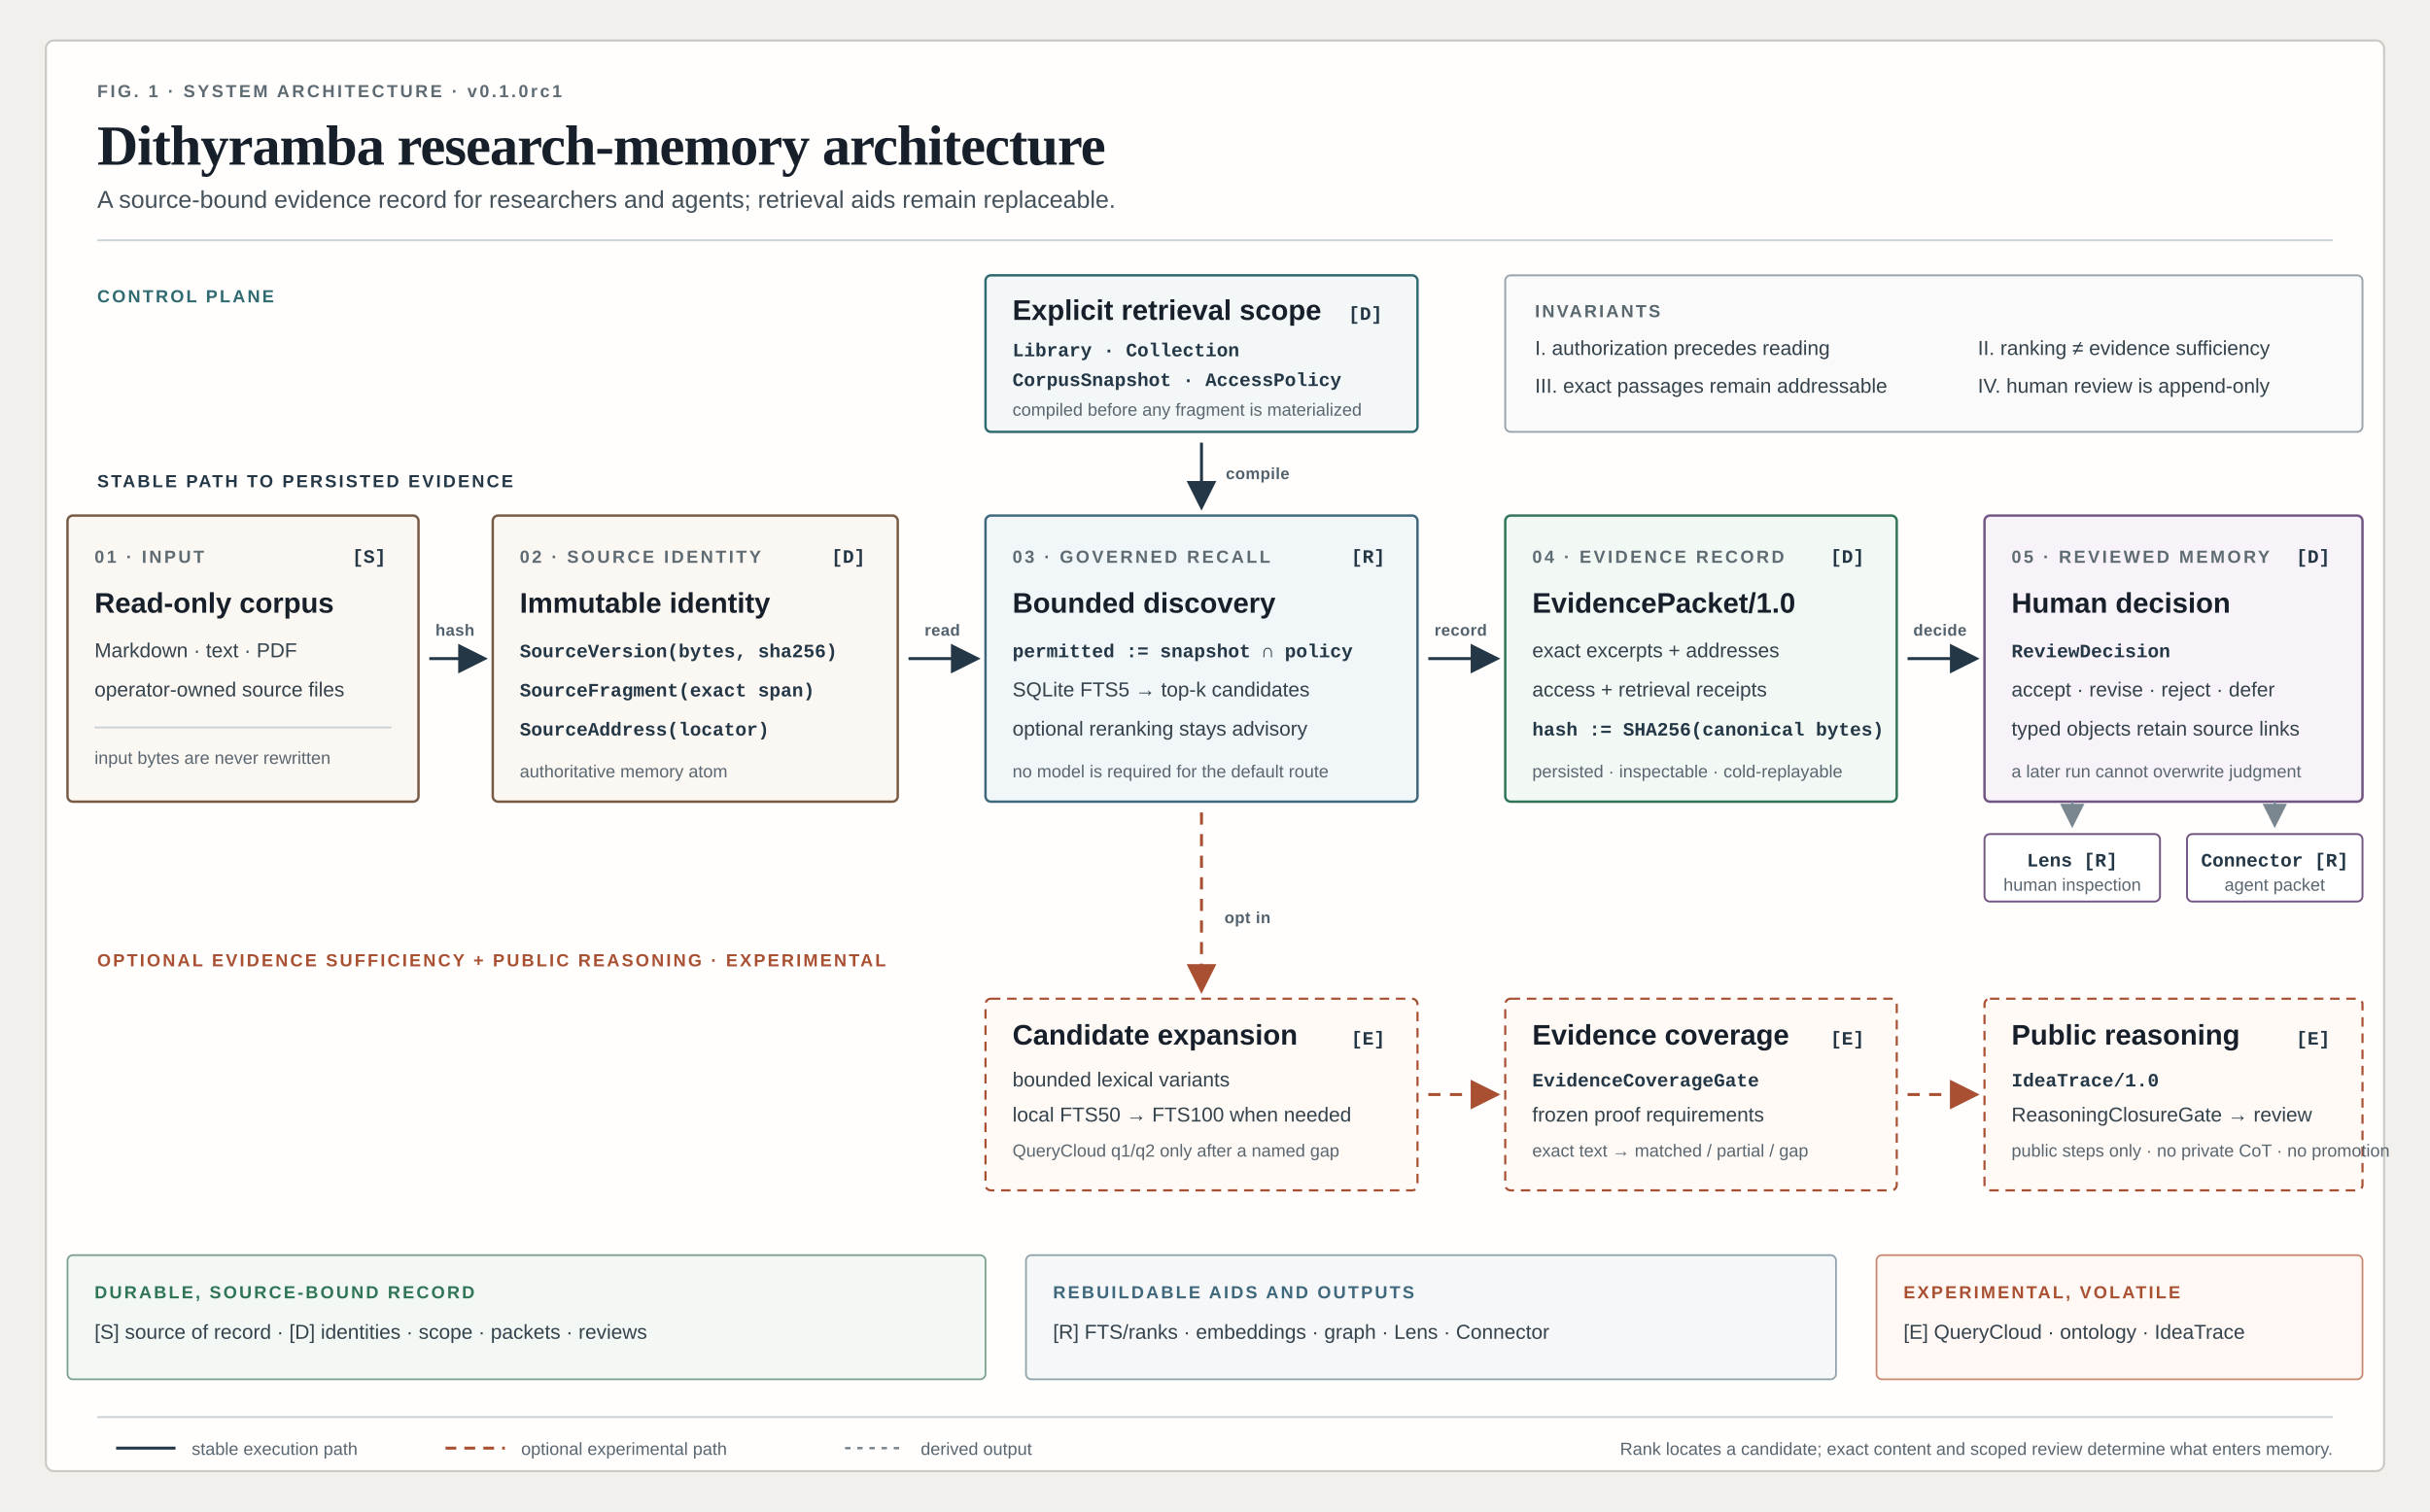
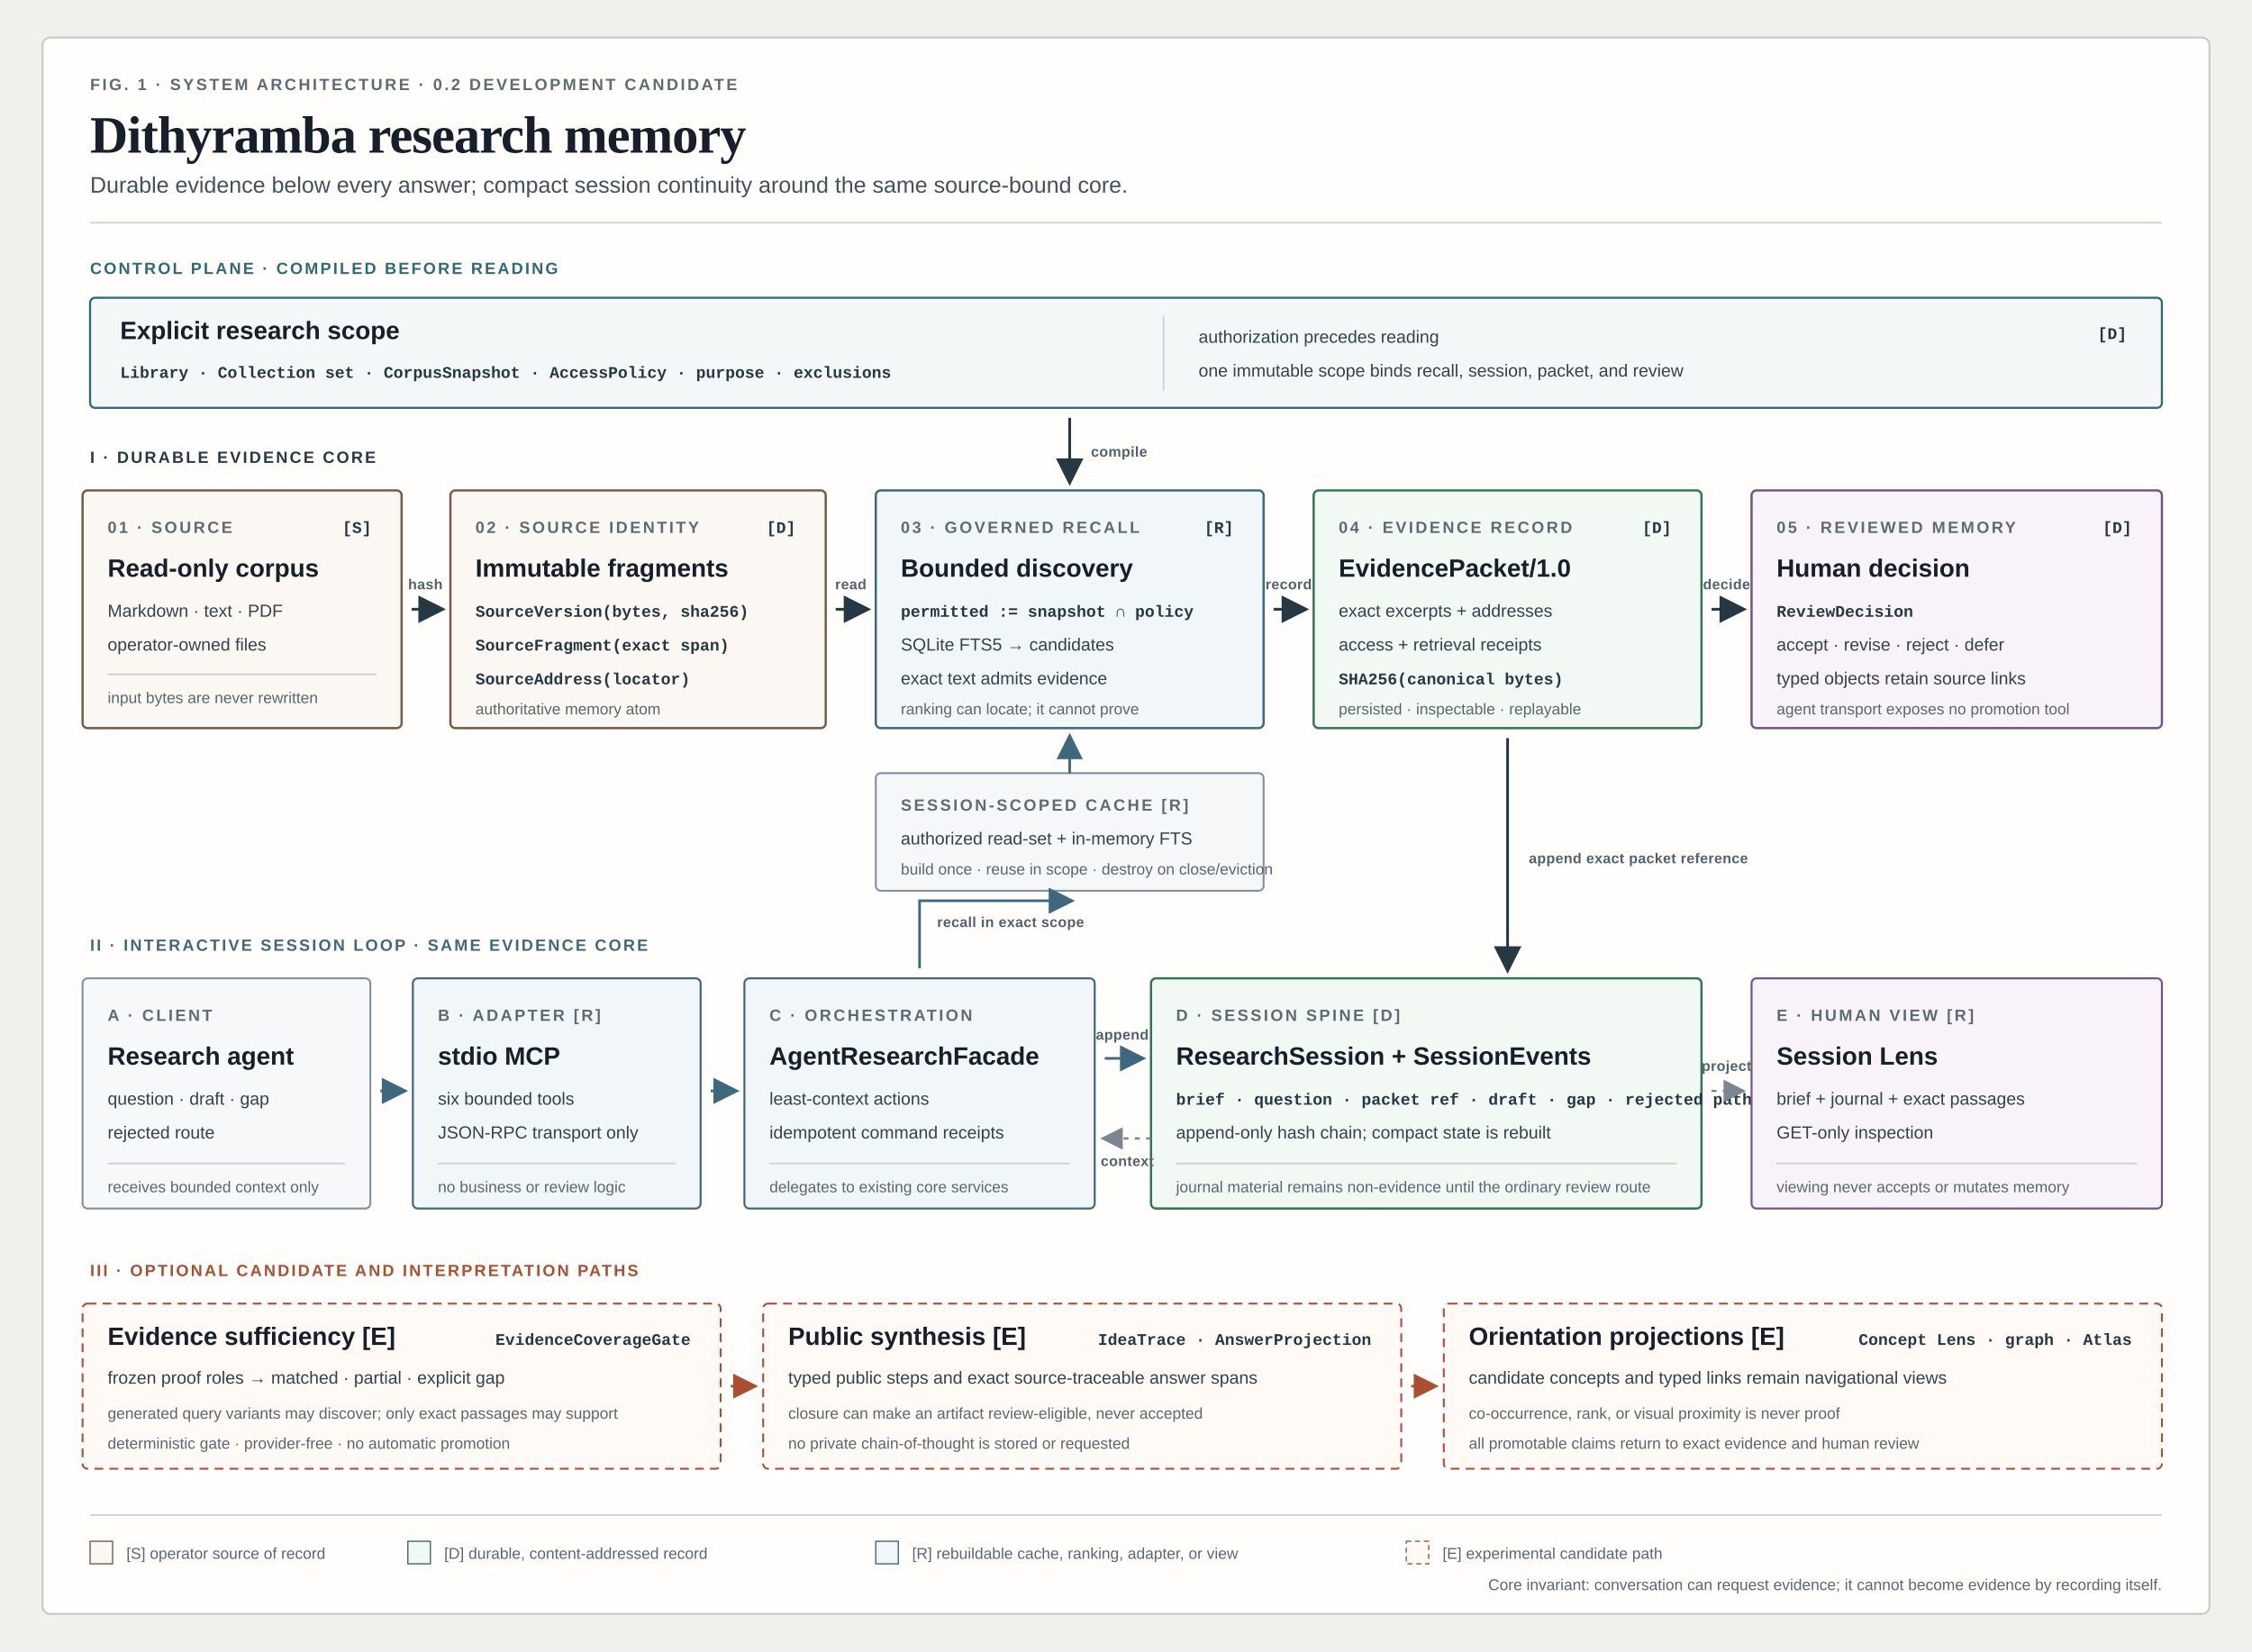
- <svg xmlns="http://www.w3.org/2000/svg" width="1800" height="1120" viewBox="0 0 1800 1120" role="img" aria-labelledby="title description">
+ <svg xmlns="http://www.w3.org/2000/svg" width="1800" height="1320" viewBox="0 0 1800 1320" role="img" aria-labelledby="title description">
  <defs>
    <marker id="arrow-stable" markerWidth="10" markerHeight="10" refX="8" refY="5" orient="auto" markerUnits="strokeWidth">
-       <path d="M0,0 L10,5 L0,10 Z" fill="#243746" />
+       <path d="M0,0 L10,5 L0,10 Z" fill="#263844" />
    </marker>
-     <marker id="arrow-adaptive" markerWidth="10" markerHeight="10" refX="8" refY="5" orient="auto" markerUnits="strokeWidth">
-       <path d="M0,0 L10,5 L0,10 Z" fill="#a95032" />
+     <marker id="arrow-session" markerWidth="10" markerHeight="10" refX="8" refY="5" orient="auto" markerUnits="strokeWidth">
+       <path d="M0,0 L10,5 L0,10 Z" fill="#3f687c" />
    </marker>
    <marker id="arrow-derived" markerWidth="10" markerHeight="10" refX="8" refY="5" orient="auto" markerUnits="strokeWidth">
      <path d="M0,0 L10,5 L0,10 Z" fill="#7b8790" />
    </marker>
+     <marker id="arrow-experimental" markerWidth="10" markerHeight="10" refX="8" refY="5" orient="auto" markerUnits="strokeWidth">
+       <path d="M0,0 L10,5 L0,10 Z" fill="#a95032" />
+     </marker>
    <style>
      .ui { font-family: -apple-system, BlinkMacSystemFont, "Helvetica Neue", Arial, sans-serif; fill: #17202a; }
      .serif { font-family: Georgia, "Times New Roman", serif; fill: #17202a; }
-       .mono { font-family: "SFMono-Regular", Consolas, "Liberation Mono", monospace; fill: #243746; }
+       .mono { font-family: "SFMono-Regular", Consolas, "Liberation Mono", monospace; fill: #263844; }
      .figure { font-size: 13px; font-weight: 760; letter-spacing: 1.8px; fill: #5e6b73; }
      .title { font-size: 42px; font-weight: 700; letter-spacing: -.7px; }
      .subtitle { font-size: 18px; fill: #44515a; }
      .lane { font-size: 13px; font-weight: 760; letter-spacing: 1.6px; }
-       .node-title { font-size: 21px; font-weight: 710; }
-       .contract { font-size: 14px; font-weight: 650; }
-       .copy { font-size: 15px; fill: #34424c; }
-       .small { font-size: 13px; fill: #5a6670; }
-       .edge-label { font-size: 12px; font-weight: 650; fill: #52616b; letter-spacing: .3px; }
-       .stable-edge { fill: none; stroke: #243746; stroke-width: 2.2; marker-end: url(#arrow-stable); }
-       .adaptive-edge { fill: none; stroke: #a95032; stroke-width: 2.2; stroke-dasharray: 9 7; marker-end: url(#arrow-adaptive); }
+       .node-title { font-size: 20px; font-weight: 710; }
+       .contract { font-size: 13px; font-weight: 650; }
+       .copy { font-size: 14px; fill: #34424c; }
+       .small { font-size: 12.5px; fill: #5a6670; }
+       .edge-label { font-size: 11.5px; font-weight: 650; fill: #52616b; letter-spacing: .25px; }
+       .stable-edge { fill: none; stroke: #263844; stroke-width: 2.2; marker-end: url(#arrow-stable); }
+       .session-edge { fill: none; stroke: #3f687c; stroke-width: 2.1; marker-end: url(#arrow-session); }
      .derived-edge { fill: none; stroke: #7b8790; stroke-width: 1.8; stroke-dasharray: 4 5; marker-end: url(#arrow-derived); }
-       .guide { fill: none; stroke: #cbd2d6; stroke-width: 1.4; }
+       .experimental-edge { fill: none; stroke: #a95032; stroke-width: 2; stroke-dasharray: 8 6; marker-end: url(#arrow-experimental); }
+       .guide { fill: none; stroke: #cbd2d6; stroke-width: 1.35; }
    </style>
  </defs>
-   <rect width="1800" height="1120" fill="#f1f0ec" />
-   <rect x="34" y="30" width="1732" height="1060" rx="6" fill="#fffefd" stroke="#c9c9c3" stroke-width="1.5" />
+   <rect width="1800" height="1320" fill="#f1f0ec" />
+   <rect x="34" y="30" width="1732" height="1260" rx="6" fill="#fffefd" stroke="#c9c9c3" stroke-width="1.5" />
  <g class="ui">
-     <text x="72" y="72" class="figure">FIG. 1 · SYSTEM ARCHITECTURE · v0.1.0rc1</text>
-     <text x="72" y="122" class="title serif">Dithyramba research-memory architecture</text>
-     <text x="72" y="154" class="subtitle">A source-bound evidence record for researchers and agents; retrieval aids remain replaceable.</text>
+     <text x="72" y="72" class="figure">FIG. 1 · SYSTEM ARCHITECTURE · 0.2 DEVELOPMENT CANDIDATE</text>
+     <text x="72" y="122" class="title serif">Dithyramba research memory</text>
+     <text x="72" y="154" class="subtitle">Durable evidence below every answer; compact session continuity around the same source-bound core.</text>
    <line x1="72" y1="178" x2="1728" y2="178" class="guide" />
-     <text x="72" y="224" class="lane" fill="#2f6b71">CONTROL PLANE</text>
-     <rect x="730" y="204" width="320" height="116" rx="4" fill="#f3f7f7" stroke="#2f6b71" stroke-width="1.8" />
-     <text x="750" y="237" class="node-title">Explicit retrieval scope</text>
-     <text x="750" y="264" class="contract mono">Library · Collection</text>
-     <text x="750" y="286" class="contract mono">CorpusSnapshot · AccessPolicy</text>
-     <text x="750" y="308" class="small">compiled before any fragment is materialized</text>
-     <text x="1024" y="237" text-anchor="end" class="contract mono">[D]</text>
-     <rect x="1115" y="204" width="635" height="116" rx="4" fill="#fafafa" stroke="#9aa4aa" stroke-width="1.4" />
-     <text x="1137" y="235" class="lane" fill="#596770">INVARIANTS</text>
-     <text x="1137" y="263" class="copy">I. authorization precedes reading</text>
-     <text x="1465" y="263" class="copy">II. ranking ≠ evidence sufficiency</text>
-     <text x="1137" y="291" class="copy">III. exact passages remain addressable</text>
-     <text x="1465" y="291" class="copy">IV. human review is append-only</text>
-     <text x="72" y="361" class="lane" fill="#243746">STABLE PATH TO PERSISTED EVIDENCE</text>
-     <rect x="50" y="382" width="260" height="212" rx="4" fill="#fbf7f2" stroke="#775a43" stroke-width="1.8" />
-     <text x="70" y="417" class="figure" fill="#775a43">01 · INPUT</text>
-     <text x="286" y="417" text-anchor="end" class="contract mono">[S]</text>
-     <text x="70" y="454" class="node-title">Read-only corpus</text>
-     <text x="70" y="487" class="copy">Markdown · text · PDF</text>
-     <text x="70" y="516" class="copy">operator-owned source files</text>
-     <line x1="70" y1="539" x2="290" y2="539" class="guide" />
-     <text x="70" y="566" class="small">input bytes are never rewritten</text>
-     <rect x="365" y="382" width="300" height="212" rx="4" fill="#fbf7f2" stroke="#775a43" stroke-width="1.8" />
-     <text x="385" y="417" class="figure" fill="#775a43">02 · SOURCE IDENTITY</text>
-     <text x="641" y="417" text-anchor="end" class="contract mono">[D]</text>
-     <text x="385" y="454" class="node-title">Immutable identity</text>
-     <text x="385" y="487" class="contract mono">SourceVersion(bytes, sha256)</text>
-     <text x="385" y="516" class="contract mono">SourceFragment(exact span)</text>
-     <text x="385" y="545" class="contract mono">SourceAddress(locator)</text>
-     <text x="385" y="576" class="small">authoritative memory atom</text>
-     <rect x="730" y="382" width="320" height="212" rx="4" fill="#f1f6f8" stroke="#3f687c" stroke-width="1.8" />
-     <text x="750" y="417" class="figure" fill="#3f687c">03 · GOVERNED RECALL</text>
-     <text x="1026" y="417" text-anchor="end" class="contract mono">[R]</text>
-     <text x="750" y="454" class="node-title">Bounded discovery</text>
-     <text x="750" y="487" class="contract mono">permitted := snapshot ∩ policy</text>
-     <text x="750" y="516" class="copy">SQLite FTS5 → top-k candidates</text>
-     <text x="750" y="545" class="copy">optional reranking stays advisory</text>
-     <text x="750" y="576" class="small">no model is required for the default route</text>
-     <rect x="1115" y="382" width="290" height="212" rx="4" fill="#f2f8f4" stroke="#2f7556" stroke-width="1.8" />
-     <text x="1135" y="417" class="figure" fill="#2f7556">04 · EVIDENCE RECORD</text>
-     <text x="1381" y="417" text-anchor="end" class="contract mono">[D]</text>
-     <text x="1135" y="454" class="node-title">EvidencePacket/1.0</text>
-     <text x="1135" y="487" class="copy">exact excerpts + addresses</text>
-     <text x="1135" y="516" class="copy">access + retrieval receipts</text>
-     <text x="1135" y="545" class="contract mono">hash := SHA256(canonical bytes)</text>
-     <text x="1135" y="576" class="small">persisted · inspectable · cold-replayable</text>
-     <rect x="1470" y="382" width="280" height="212" rx="4" fill="#f7f3f8" stroke="#725582" stroke-width="1.8" />
-     <text x="1490" y="417" class="figure" fill="#725582">05 · REVIEWED MEMORY</text>
-     <text x="1726" y="417" text-anchor="end" class="contract mono">[D]</text>
-     <text x="1490" y="454" class="node-title">Human decision</text>
-     <text x="1490" y="487" class="contract mono">ReviewDecision</text>
-     <text x="1490" y="516" class="copy">accept · revise · reject · defer</text>
-     <text x="1490" y="545" class="copy">typed objects retain source links</text>
-     <text x="1490" y="576" class="small">a later run cannot overwrite judgment</text>
-     <path d="M318 488 H357" class="stable-edge" />
-     <text x="337" y="471" text-anchor="middle" class="edge-label">hash</text>
-     <path d="M673 488 H722" class="stable-edge" />
-     <text x="698" y="471" text-anchor="middle" class="edge-label">read</text>
-     <path d="M1058 488 H1107" class="stable-edge" />
-     <text x="1082" y="471" text-anchor="middle" class="edge-label">record</text>
-     <path d="M1413 488 H1462" class="stable-edge" />
-     <text x="1437" y="471" text-anchor="middle" class="edge-label">decide</text>
-     <path d="M890 328 V374" class="stable-edge" />
-     <text x="908" y="355" class="edge-label">compile</text>
-     <rect x="1470" y="618" width="130" height="50" rx="4" fill="#fff" stroke="#725582" stroke-width="1.4" />
-     <text x="1535" y="642" text-anchor="middle" class="contract mono">Lens [R]</text>
-     <text x="1535" y="660" text-anchor="middle" class="small">human inspection</text>
-     <rect x="1620" y="618" width="130" height="50" rx="4" fill="#fff" stroke="#725582" stroke-width="1.4" />
-     <text x="1685" y="642" text-anchor="middle" class="contract mono">Connector [R]</text>
-     <text x="1685" y="660" text-anchor="middle" class="small">agent packet</text>
-     <path d="M1535 594 V610" class="derived-edge" />
-     <path d="M1685 594 V610" class="derived-edge" />
-     <text x="72" y="716" class="lane" fill="#a95032">OPTIONAL EVIDENCE SUFFICIENCY + PUBLIC REASONING · EXPERIMENTAL</text>
-     <rect x="730" y="740" width="320" height="142" rx="4" fill="#fffaf6" stroke="#a95032" stroke-width="1.6" stroke-dasharray="7 5" />
-     <text x="750" y="774" class="node-title">Candidate expansion</text>
-     <text x="1026" y="774" text-anchor="end" class="contract mono">[E]</text>
-     <text x="750" y="805" class="copy">bounded lexical variants</text>
-     <text x="750" y="831" class="copy">local FTS50 → FTS100 when needed</text>
-     <text x="750" y="857" class="small">QueryCloud q1/q2 only after a named gap</text>
-     <rect x="1115" y="740" width="290" height="142" rx="4" fill="#fffaf6" stroke="#a95032" stroke-width="1.6" stroke-dasharray="7 5" />
-     <text x="1135" y="774" class="node-title">Evidence coverage</text>
-     <text x="1381" y="774" text-anchor="end" class="contract mono">[E]</text>
-     <text x="1135" y="805" class="contract mono">EvidenceCoverageGate</text>
-     <text x="1135" y="831" class="copy">frozen proof requirements</text>
-     <text x="1135" y="857" class="small">exact text → matched / partial / gap</text>
-     <rect x="1470" y="740" width="280" height="142" rx="4" fill="#fffaf6" stroke="#a95032" stroke-width="1.6" stroke-dasharray="7 5" />
-     <text x="1490" y="774" class="node-title">Public reasoning</text>
-     <text x="1726" y="774" text-anchor="end" class="contract mono">[E]</text>
-     <text x="1490" y="805" class="contract mono">IdeaTrace/1.0</text>
-     <text x="1490" y="831" class="copy">ReasoningClosureGate → review</text>
-     <text x="1490" y="857" class="small">public steps only · no private CoT · no promotion</text>
-     <path d="M890 602 V732" class="adaptive-edge" />
-     <text x="907" y="684" class="edge-label" fill="#a95032">opt in</text>
-     <path d="M1058 811 H1107" class="adaptive-edge" />
-     <path d="M1413 811 H1462" class="adaptive-edge" />
-     <rect x="50" y="930" width="680" height="92" rx="4" fill="#f3f8f5" stroke="#7da18c" stroke-width="1.3" />
-     <text x="70" y="962" class="lane" fill="#2f7556">DURABLE, SOURCE-BOUND RECORD</text>
-     <text x="70" y="992" class="copy">[S] source of record · [D] identities · scope · packets · reviews</text>
-     <rect x="760" y="930" width="600" height="92" rx="4" fill="#f5f7f8" stroke="#91a3ad" stroke-width="1.3" />
-     <text x="780" y="962" class="lane" fill="#3f687c">REBUILDABLE AIDS AND OUTPUTS</text>
-     <text x="780" y="992" class="copy">[R] FTS/ranks · embeddings · graph · Lens · Connector</text>
-     <rect x="1390" y="930" width="360" height="92" rx="4" fill="#fff8f4" stroke="#c98972" stroke-width="1.3" />
-     <text x="1410" y="962" class="lane" fill="#a95032">EXPERIMENTAL, VOLATILE</text>
-     <text x="1410" y="992" class="copy">[E] QueryCloud · ontology · IdeaTrace</text>
-     <line x1="72" y1="1050" x2="1728" y2="1050" class="guide" />
-     <line x1="86" y1="1073" x2="130" y2="1073" stroke="#243746" stroke-width="2.2" />
-     <text x="142" y="1078" class="small">stable execution path</text>
-     <line x1="330" y1="1073" x2="374" y2="1073" stroke="#a95032" stroke-width="2.2" stroke-dasharray="8 6" />
-     <text x="386" y="1078" class="small">optional experimental path</text>
-     <line x1="626" y1="1073" x2="670" y2="1073" stroke="#7b8790" stroke-width="1.8" stroke-dasharray="4 5" />
-     <text x="682" y="1078" class="small">derived output</text>
-     <text x="1728" y="1078" text-anchor="end" class="small">Rank locates a candidate; exact content and scoped review determine what enters memory.</text>
+     <text x="72" y="219" class="lane" fill="#2f6b71">CONTROL PLANE · COMPILED BEFORE READING</text>
+     <rect x="72" y="238" width="1656" height="88" rx="4" fill="#f3f7f7" stroke="#2f6b71" stroke-width="1.7" />
+     <text x="96" y="271" class="node-title">Explicit research scope</text>
+     <text x="96" y="302" class="contract mono">Library · Collection set · CorpusSnapshot · AccessPolicy · purpose · exclusions</text>
+     <line x1="930" y1="252" x2="930" y2="312" class="guide" />
+     <text x="958" y="274" class="copy">authorization precedes reading</text>
+     <text x="958" y="301" class="copy">one immutable scope binds recall, session, packet, and review</text>
+     <text x="1700" y="271" text-anchor="end" class="contract mono">[D]</text>
+     <text x="72" y="370" class="lane" fill="#263844">I · DURABLE EVIDENCE CORE</text>
+     <rect x="66" y="392" width="255" height="190" rx="4" fill="#fbf7f2" stroke="#775a43" stroke-width="1.8" />
+     <text x="86" y="426" class="figure" fill="#775a43">01 · SOURCE</text>
+     <text x="297" y="426" text-anchor="end" class="contract mono">[S]</text>
+     <text x="86" y="461" class="node-title">Read-only corpus</text>
+     <text x="86" y="493" class="copy">Markdown · text · PDF</text>
+     <text x="86" y="520" class="copy">operator-owned files</text>
+     <line x1="86" y1="539" x2="301" y2="539" class="guide" />
+     <text x="86" y="562" class="small">input bytes are never rewritten</text>
+     <rect x="360" y="392" width="300" height="190" rx="4" fill="#fbf7f2" stroke="#775a43" stroke-width="1.8" />
+     <text x="380" y="426" class="figure" fill="#775a43">02 · SOURCE IDENTITY</text>
+     <text x="636" y="426" text-anchor="end" class="contract mono">[D]</text>
+     <text x="380" y="461" class="node-title">Immutable fragments</text>
+     <text x="380" y="493" class="contract mono">SourceVersion(bytes, sha256)</text>
+     <text x="380" y="520" class="contract mono">SourceFragment(exact span)</text>
+     <text x="380" y="547" class="contract mono">SourceAddress(locator)</text>
+     <text x="380" y="571" class="small">authoritative memory atom</text>
+     <rect x="700" y="392" width="310" height="190" rx="4" fill="#f1f6f8" stroke="#3f687c" stroke-width="1.8" />
+     <text x="720" y="426" class="figure" fill="#3f687c">03 · GOVERNED RECALL</text>
+     <text x="986" y="426" text-anchor="end" class="contract mono">[R]</text>
+     <text x="720" y="461" class="node-title">Bounded discovery</text>
+     <text x="720" y="493" class="contract mono">permitted := snapshot ∩ policy</text>
+     <text x="720" y="520" class="copy">SQLite FTS5 → candidates</text>
+     <text x="720" y="547" class="copy">exact text admits evidence</text>
+     <text x="720" y="571" class="small">ranking can locate; it cannot prove</text>
+     <rect x="1050" y="392" width="310" height="190" rx="4" fill="#f2f8f4" stroke="#2f7556" stroke-width="1.8" />
+     <text x="1070" y="426" class="figure" fill="#2f7556">04 · EVIDENCE RECORD</text>
+     <text x="1336" y="426" text-anchor="end" class="contract mono">[D]</text>
+     <text x="1070" y="461" class="node-title">EvidencePacket/1.0</text>
+     <text x="1070" y="493" class="copy">exact excerpts + addresses</text>
+     <text x="1070" y="520" class="copy">access + retrieval receipts</text>
+     <text x="1070" y="547" class="contract mono">SHA256(canonical bytes)</text>
+     <text x="1070" y="571" class="small">persisted · inspectable · replayable</text>
+     <rect x="1400" y="392" width="328" height="190" rx="4" fill="#f7f3f8" stroke="#725582" stroke-width="1.8" />
+     <text x="1420" y="426" class="figure" fill="#725582">05 · REVIEWED MEMORY</text>
+     <text x="1704" y="426" text-anchor="end" class="contract mono">[D]</text>
+     <text x="1420" y="461" class="node-title">Human decision</text>
+     <text x="1420" y="493" class="contract mono">ReviewDecision</text>
+     <text x="1420" y="520" class="copy">accept · revise · reject · defer</text>
+     <text x="1420" y="547" class="copy">typed objects retain source links</text>
+     <text x="1420" y="571" class="small">agent transport exposes no promotion tool</text>
+     <path d="M329 487 H352" class="stable-edge" />
+     <text x="340" y="471" text-anchor="middle" class="edge-label">hash</text>
+     <path d="M668 487 H692" class="stable-edge" />
+     <text x="680" y="471" text-anchor="middle" class="edge-label">read</text>
+     <path d="M1018 487 H1042" class="stable-edge" />
+     <text x="1030" y="471" text-anchor="middle" class="edge-label">record</text>
+     <path d="M1368 487 H1392" class="stable-edge" />
+     <text x="1380" y="471" text-anchor="middle" class="edge-label">decide</text>
+     <path d="M855 334 V384" class="stable-edge" />
+     <text x="872" y="365" class="edge-label">compile</text>
+     <rect x="700" y="618" width="310" height="94" rx="4" fill="#f5f7f8" stroke="#7d919c" stroke-width="1.5" />
+     <text x="720" y="648" class="figure" fill="#3f687c">SESSION-SCOPED CACHE [R]</text>
+     <text x="720" y="675" class="copy">authorized read-set + in-memory FTS</text>
+     <text x="720" y="699" class="small">build once · reuse in scope · destroy on close/eviction</text>
+     <path d="M855 618 V590" class="session-edge" />
+     <text x="72" y="760" class="lane" fill="#3f687c">II · INTERACTIVE SESSION LOOP · SAME EVIDENCE CORE</text>
+     <rect x="66" y="782" width="230" height="184" rx="4" fill="#f7f8f9" stroke="#7d919c" stroke-width="1.5" />
+     <text x="86" y="816" class="figure" fill="#526b78">A · CLIENT</text>
+     <text x="86" y="851" class="node-title">Research agent</text>
+     <text x="86" y="883" class="copy">question · draft · gap</text>
+     <text x="86" y="910" class="copy">rejected route</text>
+     <line x1="86" y1="930" x2="276" y2="930" class="guide" />
+     <text x="86" y="953" class="small">receives bounded context only</text>
+     <rect x="330" y="782" width="230" height="184" rx="4" fill="#f1f6f8" stroke="#3f687c" stroke-width="1.6" />
+     <text x="350" y="816" class="figure" fill="#3f687c">B · ADAPTER [R]</text>
+     <text x="350" y="851" class="node-title">stdio MCP</text>
+     <text x="350" y="883" class="copy">six bounded tools</text>
+     <text x="350" y="910" class="copy">JSON-RPC transport only</text>
+     <line x1="350" y1="930" x2="540" y2="930" class="guide" />
+     <text x="350" y="953" class="small">no business or review logic</text>
+     <rect x="595" y="782" width="280" height="184" rx="4" fill="#f1f6f8" stroke="#3f687c" stroke-width="1.6" />
+     <text x="615" y="816" class="figure" fill="#3f687c">C · ORCHESTRATION</text>
+     <text x="615" y="851" class="node-title">AgentResearchFacade</text>
+     <text x="615" y="883" class="copy">least-context actions</text>
+     <text x="615" y="910" class="copy">idempotent command receipts</text>
+     <line x1="615" y1="930" x2="855" y2="930" class="guide" />
+     <text x="615" y="953" class="small">delegates to existing core services</text>
+     <rect x="920" y="782" width="440" height="184" rx="4" fill="#f2f8f4" stroke="#2f7556" stroke-width="1.8" />
+     <text x="940" y="816" class="figure" fill="#2f7556">D · SESSION SPINE [D]</text>
+     <text x="940" y="851" class="node-title">ResearchSession + SessionEvents</text>
+     <text x="940" y="883" class="contract mono">brief · question · packet ref · draft · gap · rejected path</text>
+     <text x="940" y="910" class="copy">append-only hash chain; compact state is rebuilt</text>
+     <line x1="940" y1="930" x2="1340" y2="930" class="guide" />
+     <text x="940" y="953" class="small">journal material remains non-evidence until the ordinary review route</text>
+     <rect x="1400" y="782" width="328" height="184" rx="4" fill="#f7f3f8" stroke="#725582" stroke-width="1.6" />
+     <text x="1420" y="816" class="figure" fill="#725582">E · HUMAN VIEW [R]</text>
+     <text x="1420" y="851" class="node-title">Session Lens</text>
+     <text x="1420" y="883" class="copy">brief + journal + exact passages</text>
+     <text x="1420" y="910" class="copy">GET-only inspection</text>
+     <line x1="1420" y1="930" x2="1708" y2="930" class="guide" />
+     <text x="1420" y="953" class="small">viewing never accepts or mutates memory</text>
+     <path d="M304 872 H322" class="session-edge" />
+     <path d="M568 872 H587" class="session-edge" />
+     <path d="M883 846 H912" class="session-edge" />
+     <text x="897" y="831" text-anchor="middle" class="edge-label">append</text>
+     <path d="M920 910 H883" class="derived-edge" />
+     <text x="901" y="932" text-anchor="middle" class="edge-label">context</text>
+     <path d="M1368 872 H1392" class="derived-edge" />
+     <text x="1380" y="856" text-anchor="middle" class="edge-label">project</text>
+     <path d="M735 774 V720 H855" class="session-edge" />
+     <text x="749" y="741" class="edge-label">recall in exact scope</text>
+     <path d="M1205 590 V774" class="stable-edge" />
+     <text x="1222" y="690" class="edge-label">append exact packet reference</text>
+     <text x="72" y="1020" class="lane" fill="#a95032">III · OPTIONAL CANDIDATE AND INTERPRETATION PATHS</text>
+     <rect x="66" y="1042" width="510" height="132" rx="4" fill="#fffaf6" stroke="#a95032" stroke-width="1.5" stroke-dasharray="7 5" />
+     <text x="86" y="1075" class="node-title">Evidence sufficiency [E]</text>
+     <text x="552" y="1075" text-anchor="end" class="contract mono">EvidenceCoverageGate</text>
+     <text x="86" y="1106" class="copy">frozen proof roles → matched · partial · explicit gap</text>
+     <text x="86" y="1134" class="small">generated query variants may discover; only exact passages may support</text>
+     <text x="86" y="1158" class="small">deterministic gate · provider-free · no automatic promotion</text>
+     <rect x="610" y="1042" width="510" height="132" rx="4" fill="#fffaf6" stroke="#a95032" stroke-width="1.5" stroke-dasharray="7 5" />
+     <text x="630" y="1075" class="node-title">Public synthesis [E]</text>
+     <text x="1096" y="1075" text-anchor="end" class="contract mono">IdeaTrace · AnswerProjection</text>
+     <text x="630" y="1106" class="copy">typed public steps and exact source-traceable answer spans</text>
+     <text x="630" y="1134" class="small">closure can make an artifact review-eligible, never accepted</text>
+     <text x="630" y="1158" class="small">no private chain-of-thought is stored or requested</text>
+     <rect x="1154" y="1042" width="574" height="132" rx="4" fill="#fffaf6" stroke="#a95032" stroke-width="1.5" stroke-dasharray="7 5" />
+     <text x="1174" y="1075" class="node-title">Orientation projections [E]</text>
+     <text x="1704" y="1075" text-anchor="end" class="contract mono">Concept Lens · graph · Atlas</text>
+     <text x="1174" y="1106" class="copy">candidate concepts and typed links remain navigational views</text>
+     <text x="1174" y="1134" class="small">co-occurrence, rank, or visual proximity is never proof</text>
+     <text x="1174" y="1158" class="small">all promotable claims return to exact evidence and human review</text>
+     <path d="M584 1108 H602" class="experimental-edge" />
+     <path d="M1128 1108 H1146" class="experimental-edge" />
+     <line x1="72" y1="1211" x2="1728" y2="1211" class="guide" />
+     <rect x="72" y="1232" width="18" height="18" fill="#fbf7f2" stroke="#775a43" />
+     <text x="101" y="1246" class="small">[S] operator source of record</text>
+     <rect x="326" y="1232" width="18" height="18" fill="#f2f8f4" stroke="#2f7556" />
+     <text x="355" y="1246" class="small">[D] durable, content-addressed record</text>
+     <rect x="700" y="1232" width="18" height="18" fill="#f1f6f8" stroke="#3f687c" />
+     <text x="729" y="1246" class="small">[R] rebuildable cache, ranking, adapter, or view</text>
+     <rect x="1124" y="1232" width="18" height="18" fill="#fffaf6" stroke="#a95032" stroke-dasharray="4 3" />
+     <text x="1153" y="1246" class="small">[E] experimental candidate path</text>
+     <text x="1728" y="1271" text-anchor="end" class="small">Core invariant: conversation can request evidence; it cannot become evidence by recording itself.</text>
  </g>
</svg>
